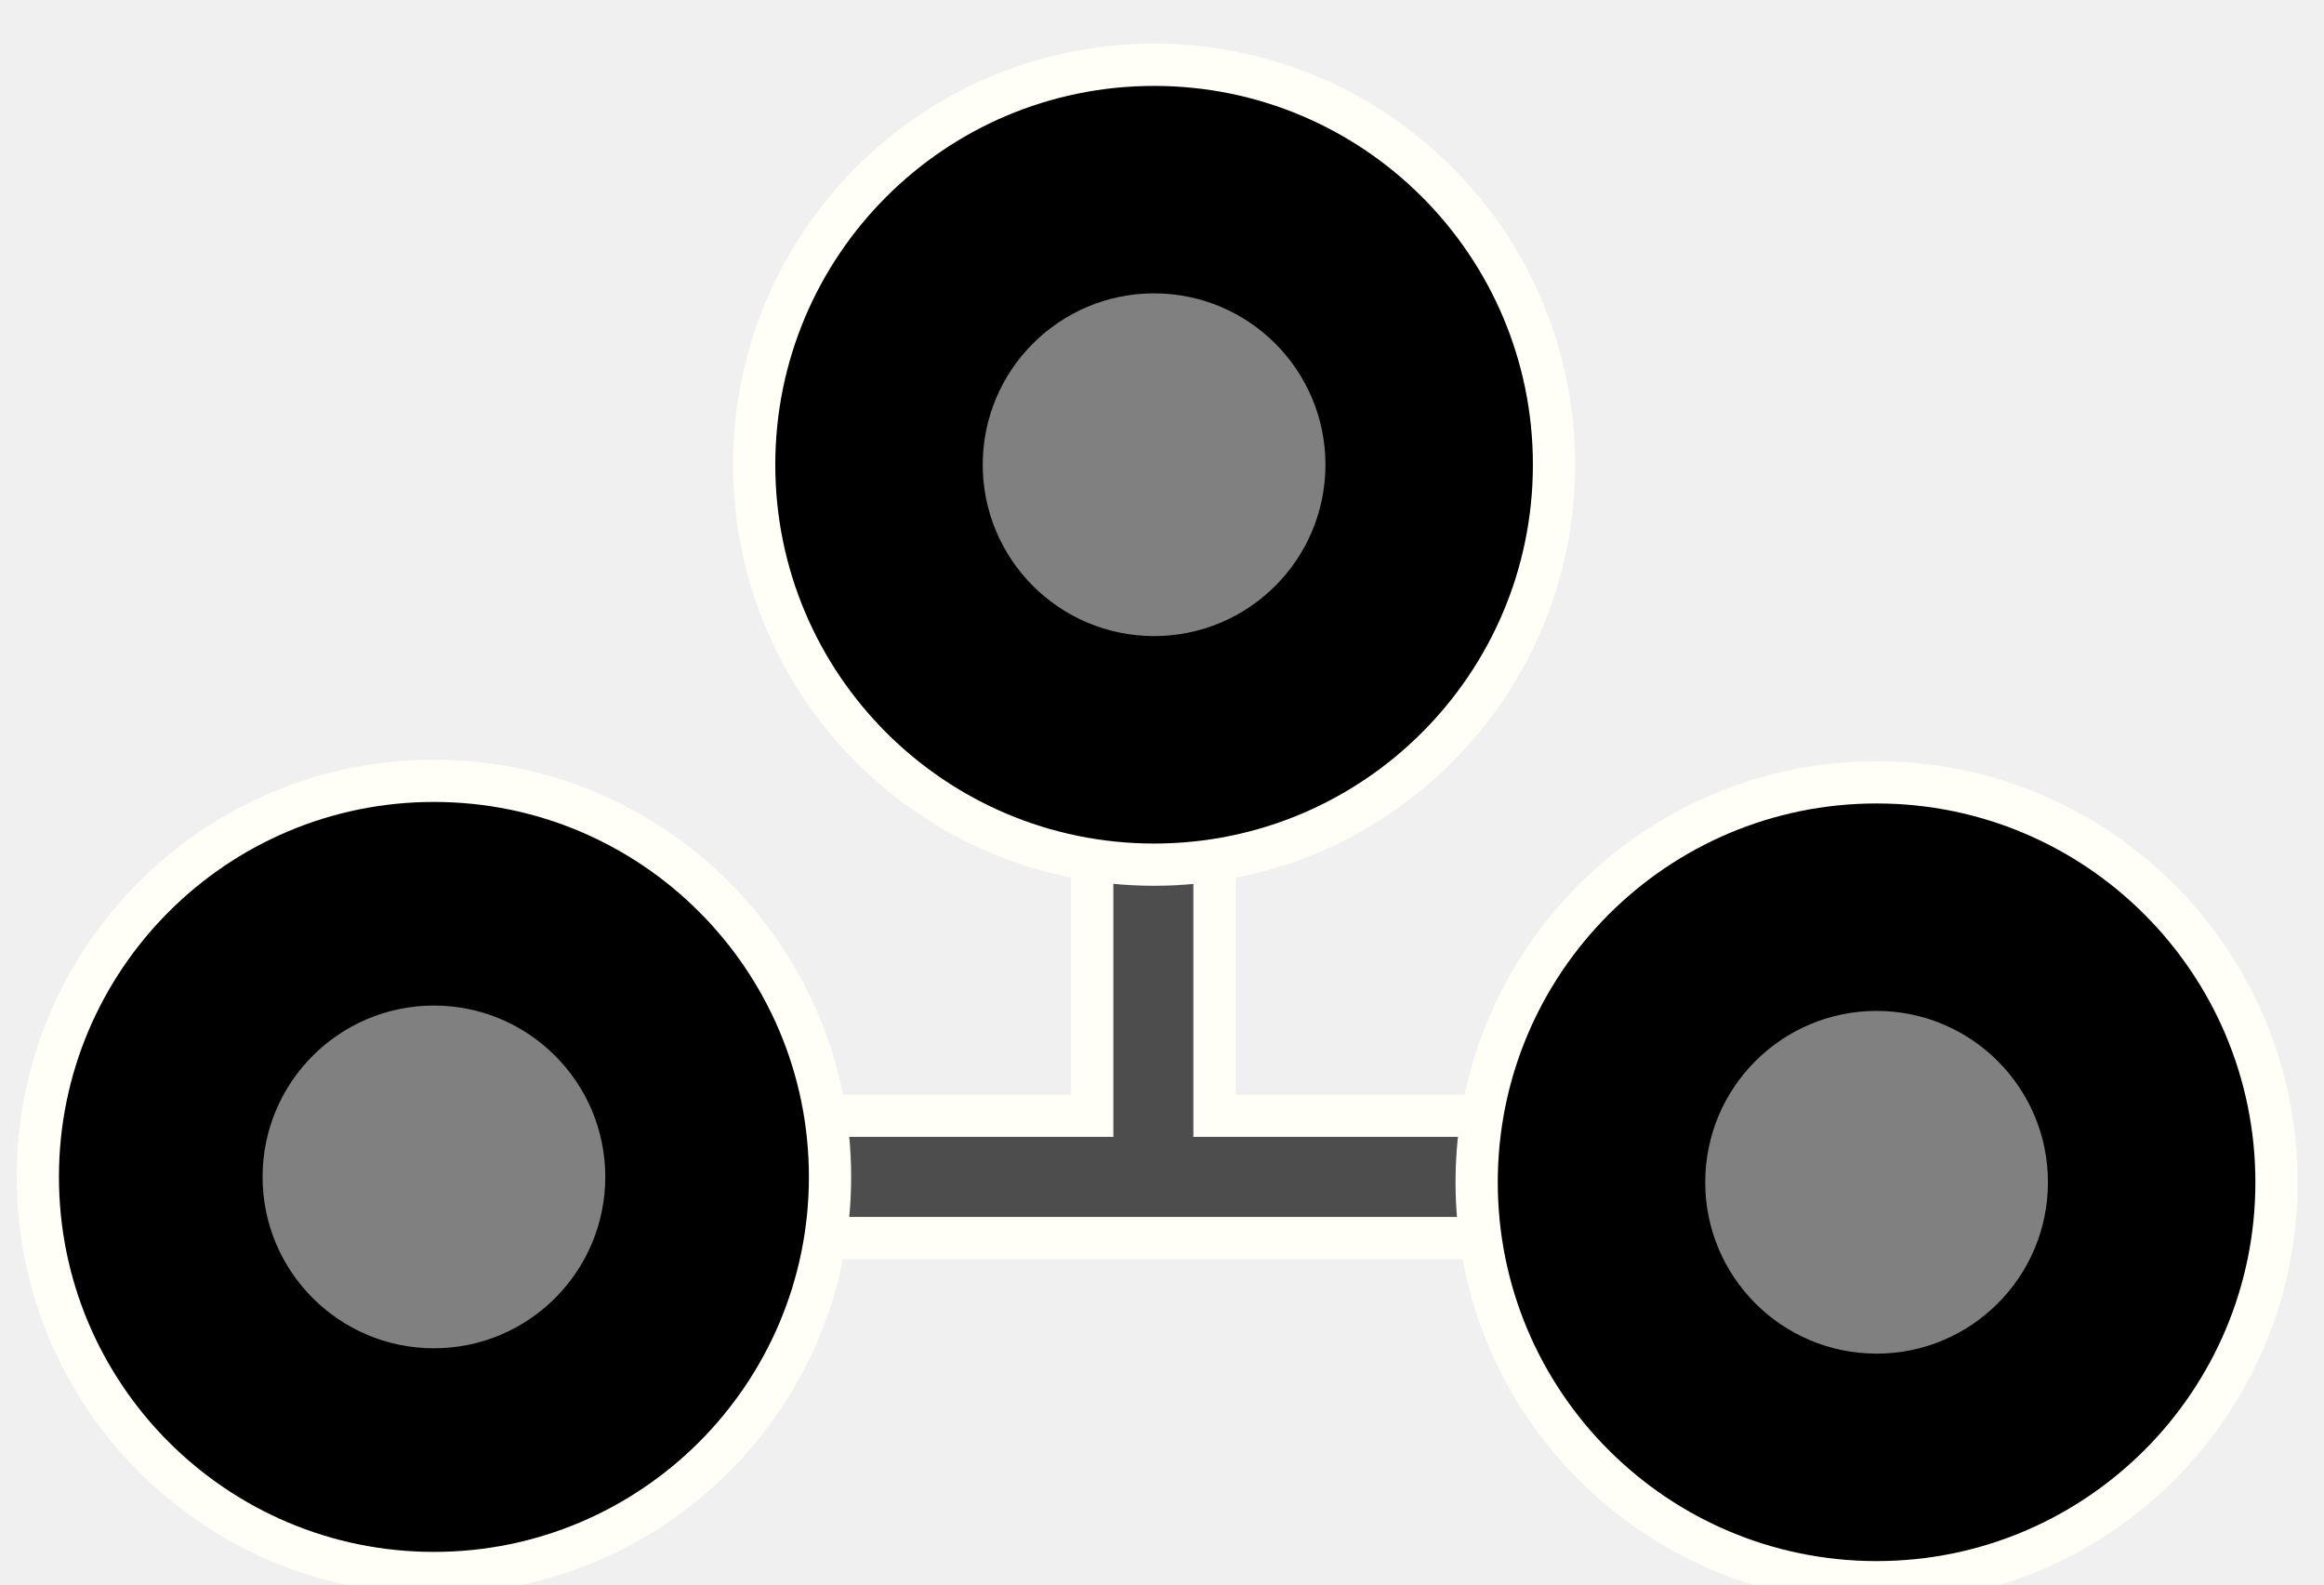
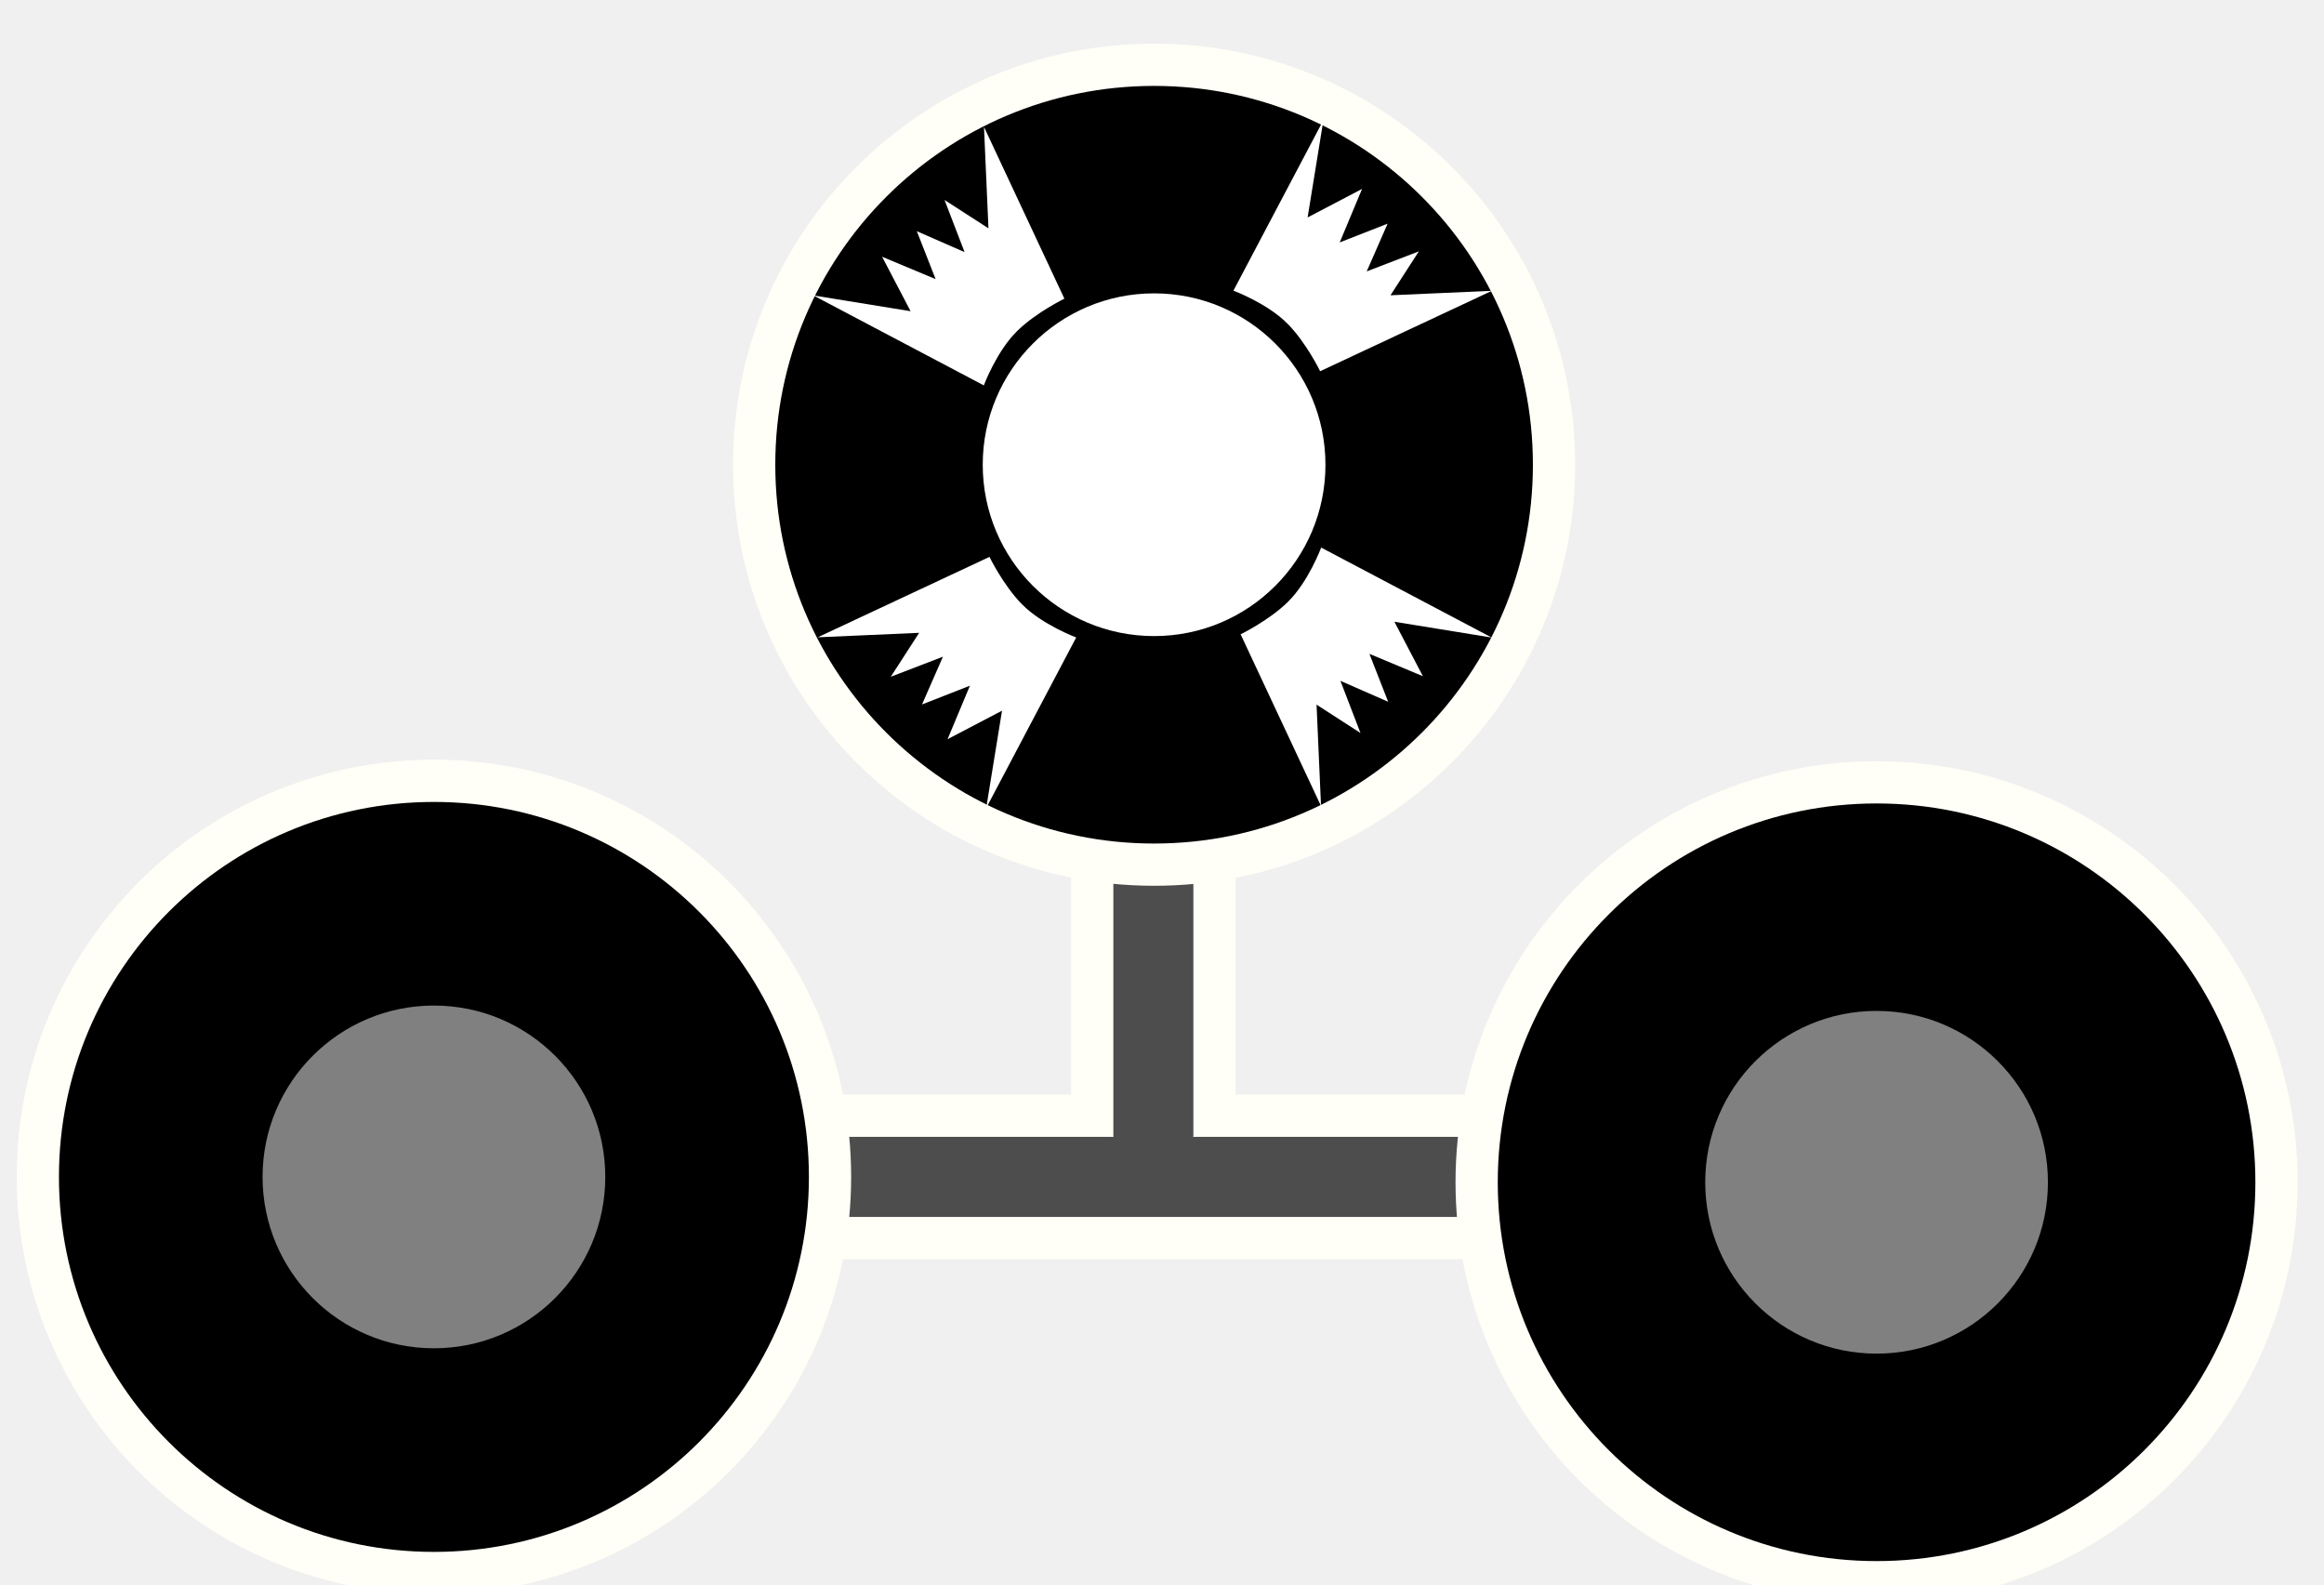
<svg xmlns="http://www.w3.org/2000/svg" xmlns:xlink="http://www.w3.org/1999/xlink" width="110" height="75" viewBox="0 0 29.104 19.844" version="1.1" id="svg8">
  <defs id="defs2" />
  <g id="layer1" transform="translate(0,-277.1562)">
    <path style="fill:#4d4d4d;stroke:#fffff7;stroke-width:4;stroke-miterlimit:4;stroke-dasharray:none;stroke-opacity:1;paint-order:markers stroke fill" d="m 54.592,24.422 c -1.049,0 -1.895,0.843 -1.895,1.893 v 27.422 c 0,0.025 0.007,0.049 0.008,0.074 H 35.033 c -1.049,0 -1.895,0.845 -1.895,1.895 0,1.049 0.845,1.893 1.895,1.893 h 37.32 c 1.049,0 1.893,-0.843 1.893,-1.893 0,-1.049 -0.843,-1.895 -1.893,-1.895 H 56.477 c 9.85e-4,-0.025 0.008,-0.049 0.008,-0.074 V 26.314 c 0,-1.049 -0.843,-1.893 -1.893,-1.893 z" transform="matrix(0.2645833,0,0,0.2645833,0,277.1562)" id="rect3817-6" />
    <circle style="fill:#000000;stroke:#fffff7;stroke-width:1.058;stroke-miterlimit:4;stroke-dasharray:none;stroke-opacity:1;paint-order:markers stroke fill" id="path3813" cx="5.434" cy="291.895" r="4.696" />
+     <circle style="fill:#000000;stroke:#fffff7;stroke-width:1.058;stroke-miterlimit:4;stroke-dasharray:none;stroke-opacity:1;paint-order:markers stroke fill" id="path3815-0" cx="14.453" cy="282.976" r="4.744" />
    <circle style="fill:#000000;stroke:#fffff7;stroke-width:1.058;stroke-miterlimit:4;stroke-dasharray:none;stroke-opacity:1;paint-order:markers stroke fill" id="path3815" cx="23.501" cy="291.962" r="4.744" />
    <circle style="display:inline;fill:#808080;stroke-width:0.312" id="path12" cx="23.501" cy="291.962" r="2.146" />
-     <g transform="translate(16.9133,1.540444)" id="g3721" style="display:none;fill:#ff0000">
-       <path d="m 4.825,288.753 c 0.172,-0.185 0.631,-0.419 0.631,-0.419 l -0.771,-1.49 0.245,1.14 -0.539,-0.497 0.157,0.511 -0.586,-0.132 0.188,0.565 -0.528,-0.079 0.499,0.481 -1.089,-0.187 1.416,0.773 c 0,0 0.205,-0.479 0.379,-0.666 z" style="fill:#ff0000;stroke:none;stroke-width:0.658;stroke-linecap:butt;stroke-linejoin:miter;stroke-miterlimit:4;stroke-dasharray:none;stroke-opacity:1" id="path43" />
+     <g transform="translate(16.89884,1.564108)" id="g3721" style="display:none;fill:#ff0000">
+       <path d="m 4.86,288.741 c 0.243,-0.238 0.595,-0.408 0.595,-0.408 l -1.007,-2.151 0.056,1.27 -0.55,-0.355 0.251,0.653 -0.598,-0.262 0.235,0.6 -0.67,-0.28 0.357,0.682 -1.219,-0.198 2.136,1.127 c 0,0 0.16,-0.428 0.414,-0.677 z" style="fill:#ff0000;stroke:none;stroke-width:0.658;stroke-linecap:butt;stroke-linejoin:miter;stroke-miterlimit:4;stroke-dasharray:none;stroke-opacity:1" id="path43" />
      <use transform="rotate(-90,6.602785,290.4189)" height="100%" width="100%" id="use4869" xlink:href="#path43" y="0" x="0" style="fill:#ff0000" />
      <use transform="rotate(90,6.602198,290.3887)" height="100%" width="100%" id="use4871" xlink:href="#path43" y="0" x="0" style="fill:#ff0000" />
      <use transform="rotate(180,6.558411,290.4345)" height="100%" width="100%" id="use4873" xlink:href="#path43" y="0" x="0" style="fill:#ff0000" />
    </g>
    <circle style="display:inline;fill:#808080;stroke-width:0.312" id="path12-3" cx="5.434" cy="291.895" r="2.146" />
-     <g transform="translate(-1.153107,1.473626)" id="g3721-6" style="display:none;fill:#ff0000">
-       <path d="m 4.825,288.753 c 0.172,-0.185 0.631,-0.419 0.631,-0.419 l -0.771,-1.49 0.245,1.14 -0.539,-0.497 0.157,0.511 -0.586,-0.132 0.188,0.565 -0.528,-0.079 0.499,0.481 -1.089,-0.187 1.416,0.773 c 0,0 0.205,-0.479 0.379,-0.666 z" style="fill:#ff0000;stroke:none;stroke-width:0.658;stroke-linecap:butt;stroke-linejoin:miter;stroke-miterlimit:4;stroke-dasharray:none;stroke-opacity:1" id="path43-7" />
-       <use transform="rotate(-90,6.602785,290.4189)" height="100%" width="100%" id="use4869-5" xlink:href="#path43-7" y="0" x="0" style="fill:#ff0000" />
-       <use transform="rotate(90,6.602198,290.3887)" height="100%" width="100%" id="use4871-3" xlink:href="#path43-7" y="0" x="0" style="fill:#ff0000" />
-       <use transform="rotate(180,6.558411,290.4345)" height="100%" width="100%" id="use4873-5" xlink:href="#path43-7" y="0" x="0" style="fill:#ff0000" />
+     <g transform="translate(-1.173147,1.516862)" id="g3721-0" style="display:none;fill:#ff0000">
+       <path d="m 4.86,288.741 c 0.243,-0.238 0.595,-0.408 0.595,-0.408 l -1.007,-2.151 0.056,1.27 -0.55,-0.355 0.251,0.653 -0.598,-0.262 0.235,0.6 -0.67,-0.28 0.357,0.682 -1.219,-0.198 2.136,1.127 c 0,0 0.16,-0.428 0.414,-0.677 z" style="fill:#ff0000;stroke:none;stroke-width:0.658;stroke-linecap:butt;stroke-linejoin:miter;stroke-miterlimit:4;stroke-dasharray:none;stroke-opacity:1" id="path43-2" />
+       <use transform="rotate(-90,6.602785,290.4189)" height="100%" width="100%" id="use4869-3" xlink:href="#path43-2" y="0" x="0" style="fill:#ff0000" />
+       <use transform="rotate(90,6.602198,290.3887)" height="100%" width="100%" id="use4871-7" xlink:href="#path43-2" y="0" x="0" style="fill:#ff0000" />
+       <use transform="rotate(180,6.558411,290.4345)" height="100%" width="100%" id="use4873-5" xlink:href="#path43-2" y="0" x="0" style="fill:#ff0000" />
    </g>
-     <circle style="fill:#000000;stroke:#fffff7;stroke-width:1.058;stroke-miterlimit:4;stroke-dasharray:none;stroke-opacity:1;paint-order:markers stroke fill" id="path3815-0" cx="14.453" cy="282.976" r="4.744" />
-     <circle style="display:inline;fill:#808080;stroke-width:0.312" id="path12-9" cx="14.453" cy="282.976" r="2.146" />
-     <g transform="translate(7.865429,-7.444662)" id="g3721-3" style="display:none;fill:#ffffff">
-       <path d="m 4.825,288.753 c 0.172,-0.185 0.631,-0.419 0.631,-0.419 l -0.771,-1.49 0.245,1.14 -0.539,-0.497 0.157,0.511 -0.586,-0.132 0.188,0.565 -0.528,-0.079 0.499,0.481 -1.089,-0.187 1.416,0.773 c 0,0 0.205,-0.479 0.379,-0.666 z" style="fill:#ffffff;stroke:none;stroke-width:0.658;stroke-linecap:butt;stroke-linejoin:miter;stroke-miterlimit:4;stroke-dasharray:none;stroke-opacity:1" id="path43-6" />
-       <use transform="rotate(-90,6.602785,290.4189)" height="100%" width="100%" id="use4869-0" xlink:href="#path43-6" y="0" x="0" style="fill:#ffffff" />
-       <use transform="rotate(90,6.602198,290.3887)" height="100%" width="100%" id="use4871-6" xlink:href="#path43-6" y="0" x="0" style="fill:#ffffff" />
-       <use transform="rotate(180,6.558411,290.4345)" height="100%" width="100%" id="use4873-2" xlink:href="#path43-6" y="0" x="0" style="fill:#ffffff" />
+     <circle style="display:inline;fill:#ffffff;stroke-width:0.312" id="path12-9" cx="14.453" cy="282.976" r="2.146" />
+     <g transform="translate(7.874658,-7.436449)" id="g3721-1" style="display:inline;fill:#ffffff">
+       <path d="m 4.86,288.741 c 0.243,-0.238 0.595,-0.408 0.595,-0.408 l -1.007,-2.151 0.056,1.27 -0.55,-0.355 0.251,0.653 -0.598,-0.262 0.235,0.6 -0.67,-0.28 0.357,0.682 -1.219,-0.198 2.136,1.127 c 0,0 0.16,-0.428 0.414,-0.677 z" style="fill:#ffffff;stroke:none;stroke-width:0.658;stroke-linecap:butt;stroke-linejoin:miter;stroke-miterlimit:4;stroke-dasharray:none;stroke-opacity:1" id="path43-8" />
+       <use transform="rotate(-90,6.602785,290.4189)" height="100%" width="100%" id="use4869-7" xlink:href="#path43-8" y="0" x="0" style="fill:#ffffff" />
+       <use transform="rotate(90,6.602198,290.3887)" height="100%" width="100%" id="use4871-9" xlink:href="#path43-8" y="0" x="0" style="fill:#ffffff" />
+       <use transform="rotate(180,6.558411,290.4345)" height="100%" width="100%" id="use4873-2" xlink:href="#path43-8" y="0" x="0" style="fill:#ffffff" />
    </g>
  </g>
</svg>
